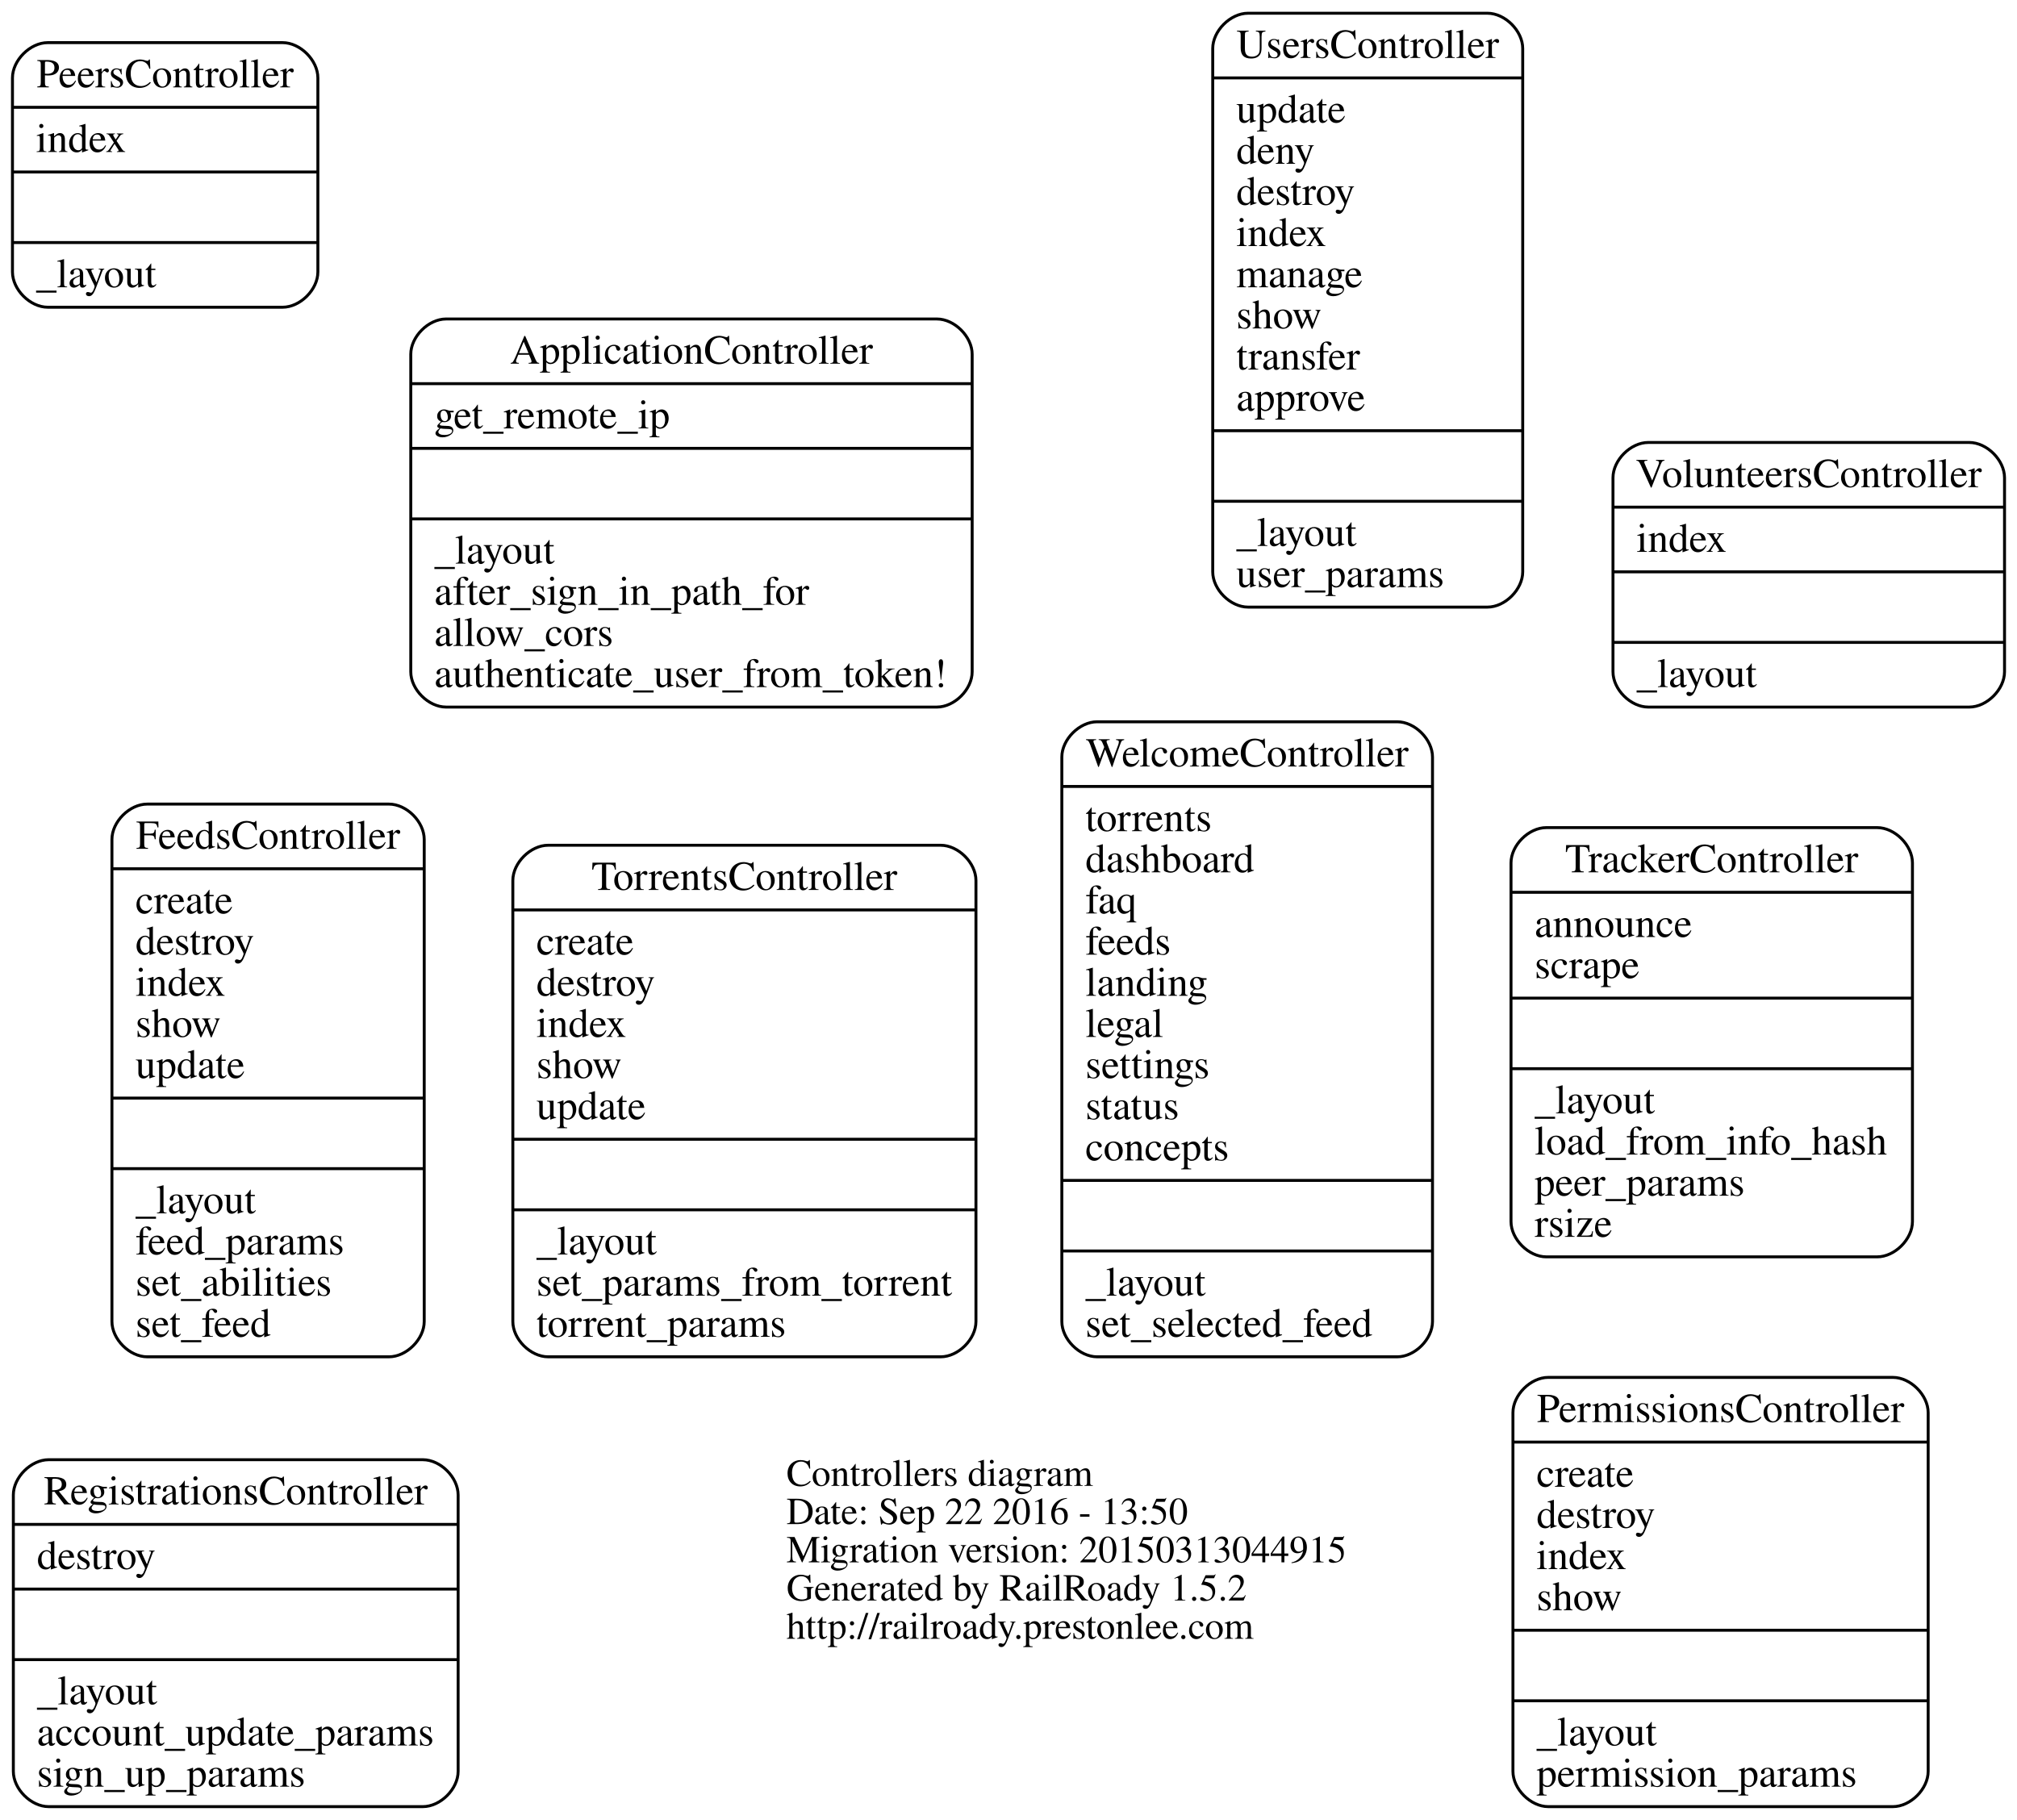
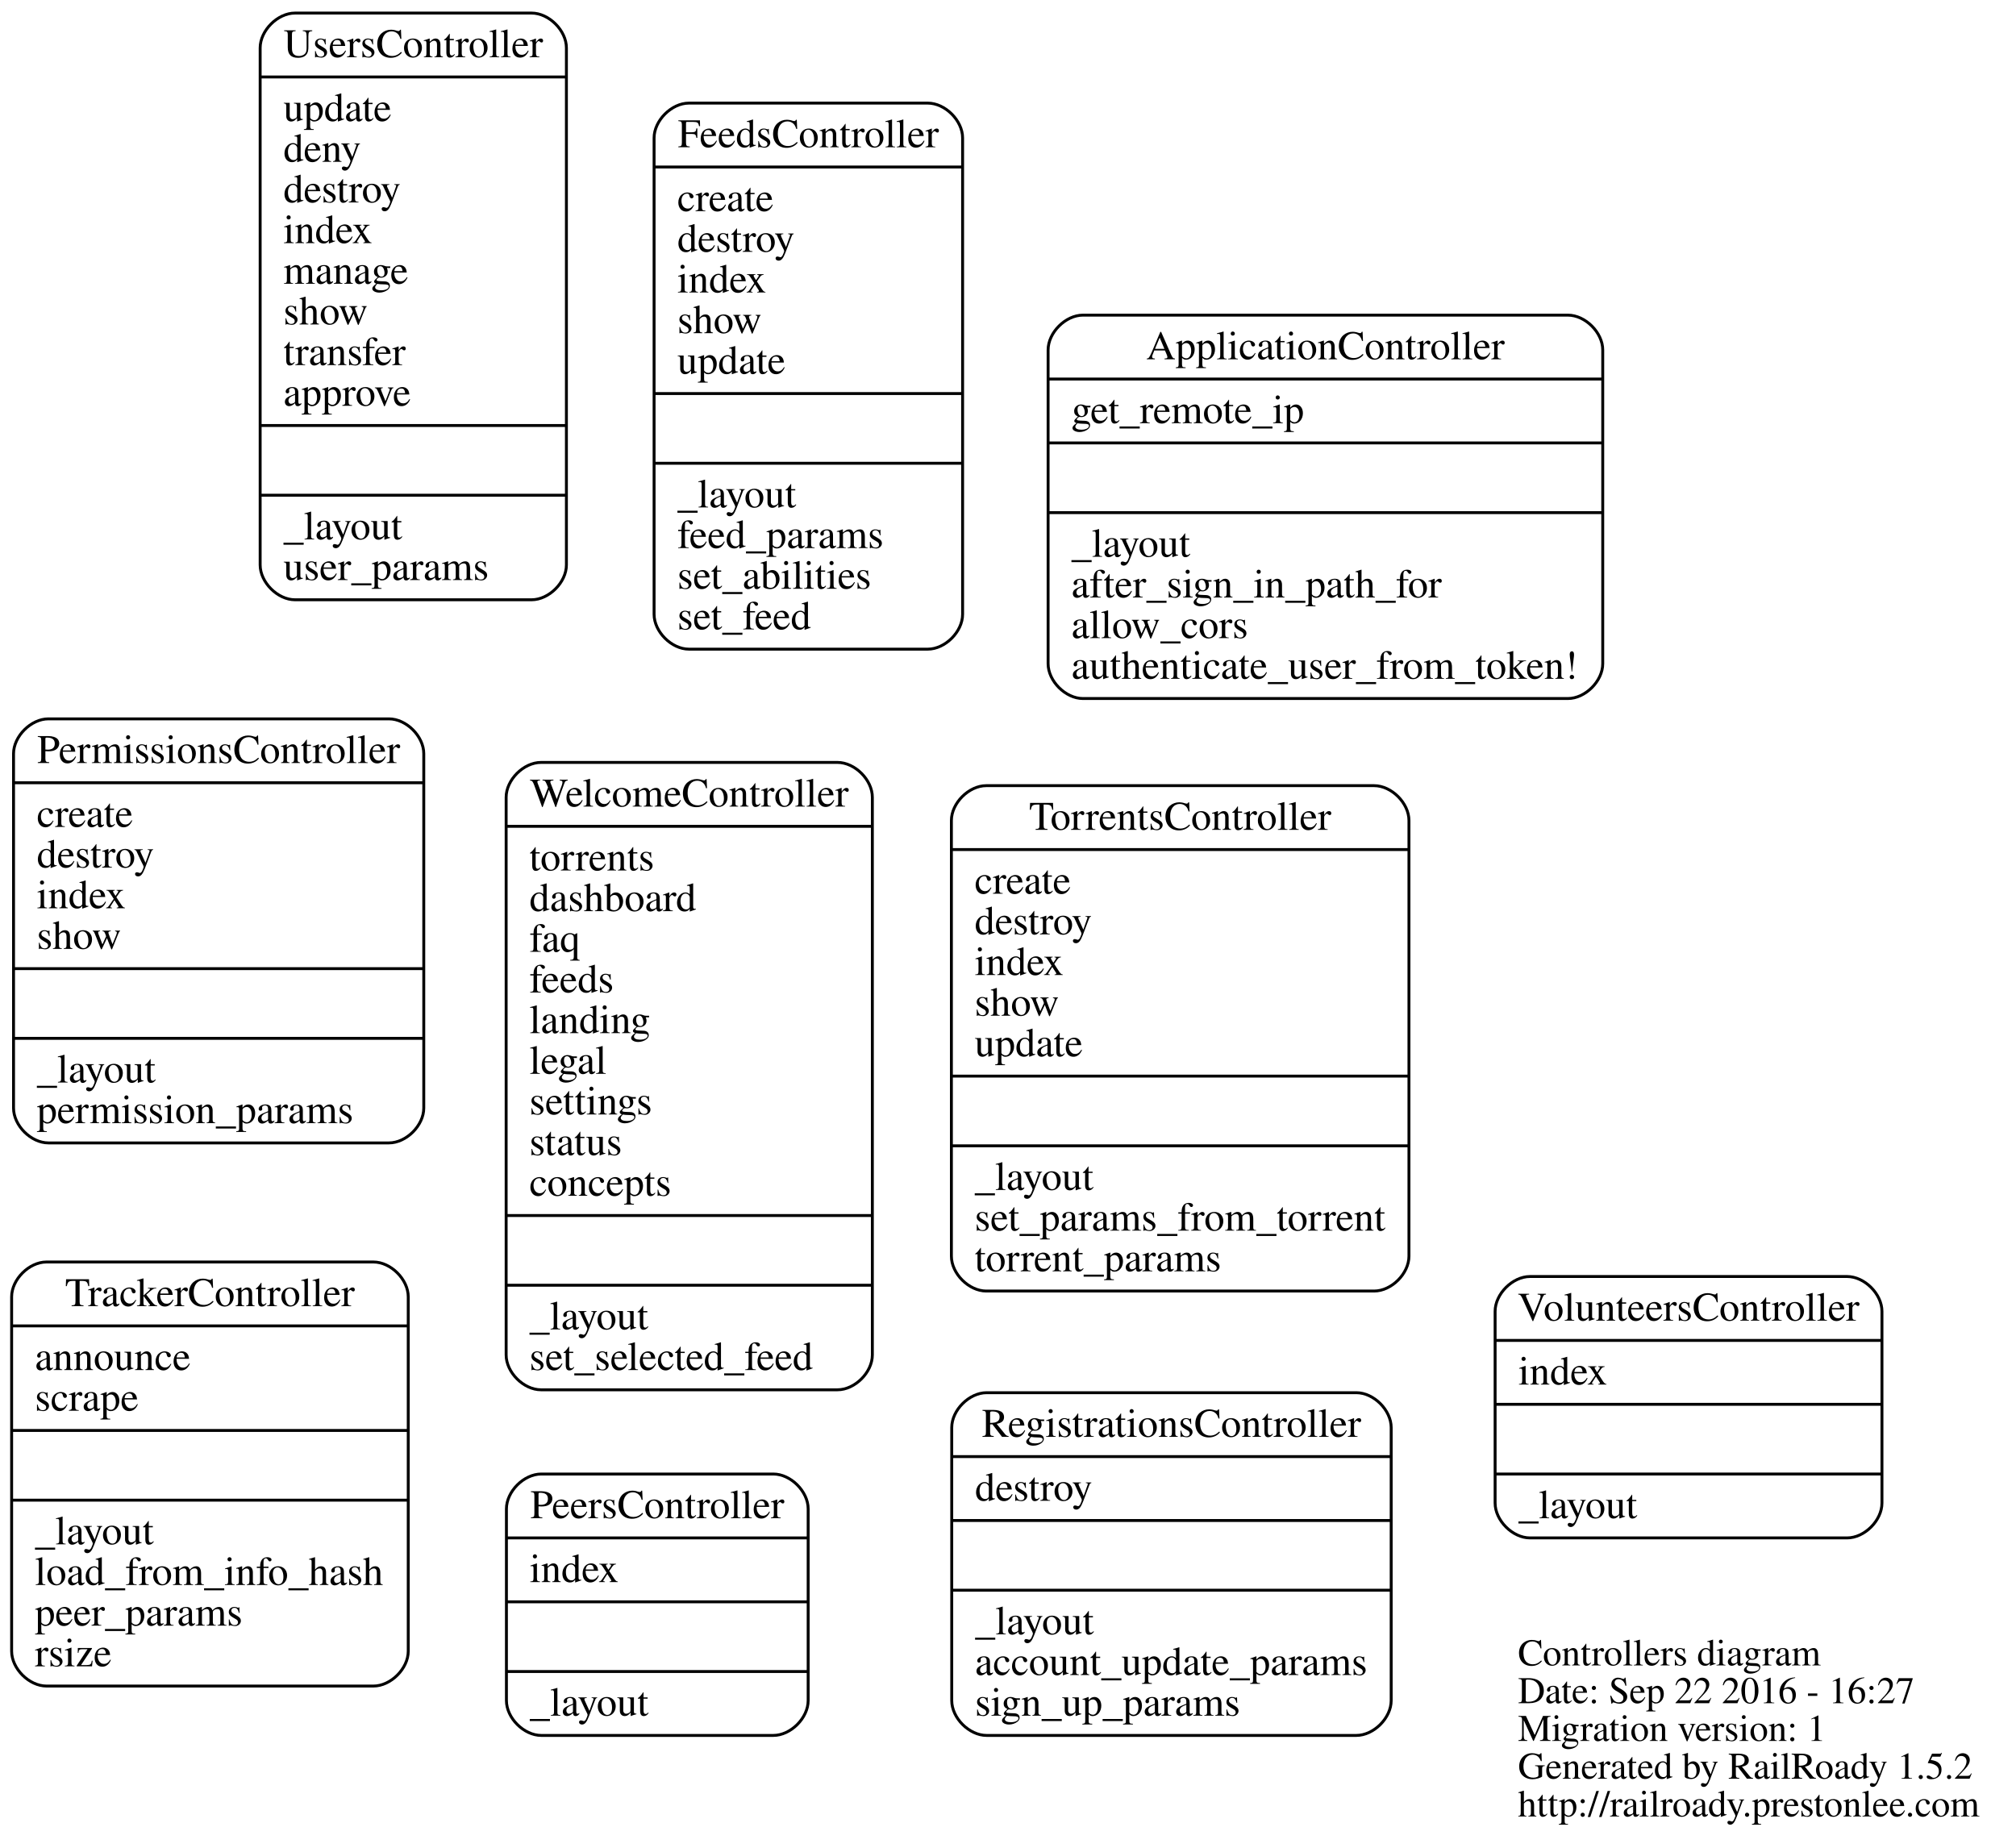
- <svg xmlns="http://www.w3.org/2000/svg" width="686pt" height="619pt" viewBox="0.00 0.00 685.52 619.00">
-   <g id="graph0" class="graph" transform="scale(1 1) rotate(0) translate(258.935 360.5)">
-     <polygon fill="none" stroke="none" points="-258.935,258.5 -258.935,-360.5 426.584,-360.5 426.584,258.5 -258.935,258.5" />
+ <svg xmlns="http://www.w3.org/2000/svg" width="694pt" height="636pt" viewBox="0.00 0.00 693.99 636.00">
+   <g id="graph0" class="graph" transform="scale(1 1) rotate(0) translate(242.266 360.5)">
+     <polygon fill="none" stroke="none" points="-242.266,275.5 -242.266,-360.5 451.72,-360.5 451.72,275.5 -242.266,275.5" />
    <g id="node1" class="node">
-       <text text-anchor="start" x="8.312" y="144.9" font-family="Times,serif" font-size="13.00">Controllers diagram</text>
-       <text text-anchor="start" x="8.312" y="157.9" font-family="Times,serif" font-size="13.00">Date: Sep 22 2016 - 13:50</text>
-       <text text-anchor="start" x="8.312" y="170.9" font-family="Times,serif" font-size="13.00">Migration version: 20150313044915</text>
-       <text text-anchor="start" x="8.312" y="183.9" font-family="Times,serif" font-size="13.00">Generated by RailRoady 1.5.2</text>
-       <text text-anchor="start" x="8.312" y="196.9" font-family="Times,serif" font-size="13.00">http://railroady.prestonlee.com</text>
+       <text text-anchor="start" x="280.28" y="212.9" font-family="Times,serif" font-size="13.00">Controllers diagram</text>
+       <text text-anchor="start" x="280.28" y="225.9" font-family="Times,serif" font-size="13.00">Date: Sep 22 2016 - 16:27</text>
+       <text text-anchor="start" x="280.28" y="238.9" font-family="Times,serif" font-size="13.00">Migration version: 1</text>
+       <text text-anchor="start" x="280.28" y="251.9" font-family="Times,serif" font-size="13.00">Generated by RailRoady 1.5.2</text>
+       <text text-anchor="start" x="280.28" y="264.9" font-family="Times,serif" font-size="13.00">http://railroady.prestonlee.com</text>
    </g>
    <g id="node2" class="node">
-       <path fill="none" stroke="black" d="M-107.466,-120C-107.466,-120 59.466,-120 59.466,-120 65.466,-120 71.466,-126 71.466,-132 71.466,-132 71.466,-240 71.466,-240 71.466,-246 65.466,-252 59.466,-252 59.466,-252 -107.466,-252 -107.466,-252 -113.466,-252 -119.466,-246 -119.466,-240 -119.466,-240 -119.466,-132 -119.466,-132 -119.466,-126 -113.466,-120 -107.466,-120" />
-       <text text-anchor="middle" x="-24" y="-236.8" font-family="Times,serif" font-size="14.00">ApplicationController</text>
-       <polyline fill="none" stroke="black" points="-119.466,-230 71.466,-230 " />
-       <text text-anchor="start" x="-111.466" y="-214.8" font-family="Times,serif" font-size="14.00">get_remote_ip</text>
-       <polyline fill="none" stroke="black" points="-119.466,-208 71.466,-208 " />
-       <polyline fill="none" stroke="black" points="-119.466,-184 71.466,-184 " />
-       <text text-anchor="start" x="-111.466" y="-168.8" font-family="Times,serif" font-size="14.00">_layout</text>
-       <text text-anchor="start" x="-111.466" y="-154.8" font-family="Times,serif" font-size="14.00">after_sign_in_path_for</text>
-       <text text-anchor="start" x="-111.466" y="-140.8" font-family="Times,serif" font-size="14.00">allow_cors</text>
-       <text text-anchor="start" x="-111.466" y="-126.8" font-family="Times,serif" font-size="14.00">authenticate_user_from_token!</text>
+       <path fill="none" stroke="black" d="M130.534,-120C130.534,-120 297.466,-120 297.466,-120 303.466,-120 309.466,-126 309.466,-132 309.466,-132 309.466,-240 309.466,-240 309.466,-246 303.466,-252 297.466,-252 297.466,-252 130.534,-252 130.534,-252 124.534,-252 118.534,-246 118.534,-240 118.534,-240 118.534,-132 118.534,-132 118.534,-126 124.534,-120 130.534,-120" />
+       <text text-anchor="middle" x="214" y="-236.8" font-family="Times,serif" font-size="14.00">ApplicationController</text>
+       <polyline fill="none" stroke="black" points="118.534,-230 309.466,-230 " />
+       <text text-anchor="start" x="126.534" y="-214.8" font-family="Times,serif" font-size="14.00">get_remote_ip</text>
+       <polyline fill="none" stroke="black" points="118.534,-208 309.466,-208 " />
+       <polyline fill="none" stroke="black" points="118.534,-184 309.466,-184 " />
+       <text text-anchor="start" x="126.534" y="-168.8" font-family="Times,serif" font-size="14.00">_layout</text>
+       <text text-anchor="start" x="126.534" y="-154.8" font-family="Times,serif" font-size="14.00">after_sign_in_path_for</text>
+       <text text-anchor="start" x="126.534" y="-140.8" font-family="Times,serif" font-size="14.00">allow_cors</text>
+       <text text-anchor="start" x="126.534" y="-126.8" font-family="Times,serif" font-size="14.00">authenticate_user_from_token!</text>
    </g>
    <g id="node3" class="node">
-       <path fill="none" stroke="black" d="M-209.104,101C-209.104,101 -126.896,101 -126.896,101 -120.896,101 -114.896,95 -114.896,89 -114.896,89 -114.896,-75 -114.896,-75 -114.896,-81 -120.896,-87 -126.896,-87 -126.896,-87 -209.104,-87 -209.104,-87 -215.104,-87 -221.104,-81 -221.104,-75 -221.104,-75 -221.104,89 -221.104,89 -221.104,95 -215.104,101 -209.104,101" />
-       <text text-anchor="middle" x="-168" y="-71.8" font-family="Times,serif" font-size="14.00">FeedsController</text>
-       <polyline fill="none" stroke="black" points="-221.104,-65 -114.896,-65 " />
-       <text text-anchor="start" x="-213.104" y="-49.8" font-family="Times,serif" font-size="14.00">create</text>
-       <text text-anchor="start" x="-213.104" y="-35.8" font-family="Times,serif" font-size="14.00">destroy</text>
-       <text text-anchor="start" x="-213.104" y="-21.8" font-family="Times,serif" font-size="14.00">index</text>
-       <text text-anchor="start" x="-213.104" y="-7.8" font-family="Times,serif" font-size="14.00">show</text>
-       <text text-anchor="start" x="-213.104" y="6.2" font-family="Times,serif" font-size="14.00">update</text>
-       <polyline fill="none" stroke="black" points="-221.104,13 -114.896,13 " />
-       <polyline fill="none" stroke="black" points="-221.104,37 -114.896,37 " />
-       <text text-anchor="start" x="-213.104" y="52.2" font-family="Times,serif" font-size="14.00">_layout</text>
-       <text text-anchor="start" x="-213.104" y="66.2" font-family="Times,serif" font-size="14.00">feed_params</text>
-       <text text-anchor="start" x="-213.104" y="80.2" font-family="Times,serif" font-size="14.00">set_abilities</text>
-       <text text-anchor="start" x="-213.104" y="94.2" font-family="Times,serif" font-size="14.00">set_feed</text>
+       <path fill="none" stroke="black" d="M-5.104,-137C-5.104,-137 77.103,-137 77.103,-137 83.103,-137 89.103,-143 89.103,-149 89.103,-149 89.103,-313 89.103,-313 89.103,-319 83.103,-325 77.103,-325 77.103,-325 -5.104,-325 -5.104,-325 -11.104,-325 -17.104,-319 -17.104,-313 -17.104,-313 -17.104,-149 -17.104,-149 -17.104,-143 -11.104,-137 -5.104,-137" />
+       <text text-anchor="middle" x="36" y="-309.8" font-family="Times,serif" font-size="14.00">FeedsController</text>
+       <polyline fill="none" stroke="black" points="-17.104,-303 89.103,-303 " />
+       <text text-anchor="start" x="-9.104" y="-287.8" font-family="Times,serif" font-size="14.00">create</text>
+       <text text-anchor="start" x="-9.104" y="-273.8" font-family="Times,serif" font-size="14.00">destroy</text>
+       <text text-anchor="start" x="-9.104" y="-259.8" font-family="Times,serif" font-size="14.00">index</text>
+       <text text-anchor="start" x="-9.104" y="-245.8" font-family="Times,serif" font-size="14.00">show</text>
+       <text text-anchor="start" x="-9.104" y="-231.8" font-family="Times,serif" font-size="14.00">update</text>
+       <polyline fill="none" stroke="black" points="-17.104,-225 89.103,-225 " />
+       <polyline fill="none" stroke="black" points="-17.104,-201 89.103,-201 " />
+       <text text-anchor="start" x="-9.104" y="-185.8" font-family="Times,serif" font-size="14.00">_layout</text>
+       <text text-anchor="start" x="-9.104" y="-171.8" font-family="Times,serif" font-size="14.00">feed_params</text>
+       <text text-anchor="start" x="-9.104" y="-157.8" font-family="Times,serif" font-size="14.00">set_abilities</text>
+       <text text-anchor="start" x="-9.104" y="-143.8" font-family="Times,serif" font-size="14.00">set_feed</text>
    </g>
    <g id="node4" class="node">
-       <path fill="none" stroke="black" d="M-242.935,-256C-242.935,-256 -163.065,-256 -163.065,-256 -157.065,-256 -151.065,-262 -151.065,-268 -151.065,-268 -151.065,-334 -151.065,-334 -151.065,-340 -157.065,-346 -163.065,-346 -163.065,-346 -242.935,-346 -242.935,-346 -248.935,-346 -254.935,-340 -254.935,-334 -254.935,-334 -254.935,-268 -254.935,-268 -254.935,-262 -248.935,-256 -242.935,-256" />
-       <text text-anchor="middle" x="-203" y="-330.8" font-family="Times,serif" font-size="14.00">PeersController</text>
-       <polyline fill="none" stroke="black" points="-254.935,-324 -151.065,-324 " />
-       <text text-anchor="start" x="-246.935" y="-308.8" font-family="Times,serif" font-size="14.00">index</text>
-       <polyline fill="none" stroke="black" points="-254.935,-302 -151.065,-302 " />
-       <polyline fill="none" stroke="black" points="-254.935,-278 -151.065,-278 " />
-       <text text-anchor="start" x="-246.935" y="-262.8" font-family="Times,serif" font-size="14.00">_layout</text>
+       <path fill="none" stroke="black" d="M-55.935,237C-55.935,237 23.935,237 23.935,237 29.935,237 35.935,231 35.935,225 35.935,225 35.935,159 35.935,159 35.935,153 29.935,147 23.935,147 23.935,147 -55.935,147 -55.935,147 -61.935,147 -67.935,153 -67.935,159 -67.935,159 -67.935,225 -67.935,225 -67.935,231 -61.935,237 -55.935,237" />
+       <text text-anchor="middle" x="-16" y="162.2" font-family="Times,serif" font-size="14.00">PeersController</text>
+       <polyline fill="none" stroke="black" points="-67.935,169 35.935,169 " />
+       <text text-anchor="start" x="-59.935" y="184.2" font-family="Times,serif" font-size="14.00">index</text>
+       <polyline fill="none" stroke="black" points="-67.935,191 35.935,191 " />
+       <polyline fill="none" stroke="black" points="-67.935,215 35.935,215 " />
+       <text text-anchor="start" x="-59.935" y="230.2" font-family="Times,serif" font-size="14.00">_layout</text>
    </g>
    <g id="node5" class="node">
-       <path fill="none" stroke="black" d="M267.39,254C267.39,254 384.61,254 384.61,254 390.61,254 396.61,248 396.61,242 396.61,242 396.61,120 396.61,120 396.61,114 390.61,108 384.61,108 384.61,108 267.39,108 267.39,108 261.39,108 255.39,114 255.39,120 255.39,120 255.39,242 255.39,242 255.39,248 261.39,254 267.39,254" />
-       <text text-anchor="middle" x="326" y="123.2" font-family="Times,serif" font-size="14.00">PermissionsController</text>
-       <polyline fill="none" stroke="black" points="255.39,130 396.61,130 " />
-       <text text-anchor="start" x="263.39" y="145.2" font-family="Times,serif" font-size="14.00">create</text>
-       <text text-anchor="start" x="263.39" y="159.2" font-family="Times,serif" font-size="14.00">destroy</text>
-       <text text-anchor="start" x="263.39" y="173.2" font-family="Times,serif" font-size="14.00">index</text>
-       <text text-anchor="start" x="263.39" y="187.2" font-family="Times,serif" font-size="14.00">show</text>
-       <polyline fill="none" stroke="black" points="255.39,194 396.61,194 " />
-       <polyline fill="none" stroke="black" points="255.39,218 396.61,218 " />
-       <text text-anchor="start" x="263.39" y="233.2" font-family="Times,serif" font-size="14.00">_layout</text>
-       <text text-anchor="start" x="263.39" y="247.2" font-family="Times,serif" font-size="14.00">permission_params</text>
+       <path fill="none" stroke="black" d="M-225.61,33C-225.61,33 -108.39,33 -108.39,33 -102.39,33 -96.39,27 -96.39,21 -96.39,21 -96.39,-101 -96.39,-101 -96.39,-107 -102.39,-113 -108.39,-113 -108.39,-113 -225.61,-113 -225.61,-113 -231.61,-113 -237.61,-107 -237.61,-101 -237.61,-101 -237.61,21 -237.61,21 -237.61,27 -231.61,33 -225.61,33" />
+       <text text-anchor="middle" x="-167" y="-97.8" font-family="Times,serif" font-size="14.00">PermissionsController</text>
+       <polyline fill="none" stroke="black" points="-237.61,-91 -96.39,-91 " />
+       <text text-anchor="start" x="-229.61" y="-75.8" font-family="Times,serif" font-size="14.00">create</text>
+       <text text-anchor="start" x="-229.61" y="-61.8" font-family="Times,serif" font-size="14.00">destroy</text>
+       <text text-anchor="start" x="-229.61" y="-47.8" font-family="Times,serif" font-size="14.00">index</text>
+       <text text-anchor="start" x="-229.61" y="-33.8" font-family="Times,serif" font-size="14.00">show</text>
+       <polyline fill="none" stroke="black" points="-237.61,-27 -96.39,-27 " />
+       <polyline fill="none" stroke="black" points="-237.61,-3 -96.39,-3 " />
+       <text text-anchor="start" x="-229.61" y="12.2" font-family="Times,serif" font-size="14.00">_layout</text>
+       <text text-anchor="start" x="-229.61" y="26.2" font-family="Times,serif" font-size="14.00">permission_params</text>
    </g>
    <g id="node6" class="node">
-       <path fill="none" stroke="black" d="M-242.638,254C-242.638,254 -115.362,254 -115.362,254 -109.362,254 -103.362,248 -103.362,242 -103.362,242 -103.362,148 -103.362,148 -103.362,142 -109.362,136 -115.362,136 -115.362,136 -242.638,136 -242.638,136 -248.638,136 -254.638,142 -254.638,148 -254.638,148 -254.638,242 -254.638,242 -254.638,248 -248.638,254 -242.638,254" />
-       <text text-anchor="middle" x="-179" y="151.2" font-family="Times,serif" font-size="14.00">RegistrationsController</text>
-       <polyline fill="none" stroke="black" points="-254.638,158 -103.362,158 " />
-       <text text-anchor="start" x="-246.638" y="173.2" font-family="Times,serif" font-size="14.00">destroy</text>
-       <polyline fill="none" stroke="black" points="-254.638,180 -103.362,180 " />
-       <polyline fill="none" stroke="black" points="-254.638,204 -103.362,204 " />
-       <text text-anchor="start" x="-246.638" y="219.2" font-family="Times,serif" font-size="14.00">_layout</text>
-       <text text-anchor="start" x="-246.638" y="233.2" font-family="Times,serif" font-size="14.00">account_update_params</text>
-       <text text-anchor="start" x="-246.638" y="247.2" font-family="Times,serif" font-size="14.00">sign_up_params</text>
+       <path fill="none" stroke="black" d="M97.362,237C97.362,237 224.638,237 224.638,237 230.638,237 236.638,231 236.638,225 236.638,225 236.638,131 236.638,131 236.638,125 230.638,119 224.638,119 224.638,119 97.362,119 97.362,119 91.362,119 85.362,125 85.362,131 85.362,131 85.362,225 85.362,225 85.362,231 91.362,237 97.362,237" />
+       <text text-anchor="middle" x="161" y="134.2" font-family="Times,serif" font-size="14.00">RegistrationsController</text>
+       <polyline fill="none" stroke="black" points="85.362,141 236.638,141 " />
+       <text text-anchor="start" x="93.362" y="156.2" font-family="Times,serif" font-size="14.00">destroy</text>
+       <polyline fill="none" stroke="black" points="85.362,163 236.638,163 " />
+       <polyline fill="none" stroke="black" points="85.362,187 236.638,187 " />
+       <text text-anchor="start" x="93.362" y="202.2" font-family="Times,serif" font-size="14.00">_layout</text>
+       <text text-anchor="start" x="93.362" y="216.2" font-family="Times,serif" font-size="14.00">account_update_params</text>
+       <text text-anchor="start" x="93.362" y="230.2" font-family="Times,serif" font-size="14.00">sign_up_params</text>
    </g>
    <g id="node7" class="node">
-       <path fill="none" stroke="black" d="M-72.755,101C-72.755,101 60.755,101 60.755,101 66.755,101 72.755,95 72.755,89 72.755,89 72.755,-61 72.755,-61 72.755,-67 66.755,-73 60.755,-73 60.755,-73 -72.755,-73 -72.755,-73 -78.755,-73 -84.755,-67 -84.755,-61 -84.755,-61 -84.755,89 -84.755,89 -84.755,95 -78.755,101 -72.755,101" />
-       <text text-anchor="middle" x="-6" y="-57.8" font-family="Times,serif" font-size="14.00">TorrentsController</text>
-       <polyline fill="none" stroke="black" points="-84.755,-51 72.755,-51 " />
-       <text text-anchor="start" x="-76.755" y="-35.8" font-family="Times,serif" font-size="14.00">create</text>
-       <text text-anchor="start" x="-76.755" y="-21.8" font-family="Times,serif" font-size="14.00">destroy</text>
-       <text text-anchor="start" x="-76.755" y="-7.8" font-family="Times,serif" font-size="14.00">index</text>
-       <text text-anchor="start" x="-76.755" y="6.2" font-family="Times,serif" font-size="14.00">show</text>
-       <text text-anchor="start" x="-76.755" y="20.2" font-family="Times,serif" font-size="14.00">update</text>
-       <polyline fill="none" stroke="black" points="-84.755,27 72.755,27 " />
-       <polyline fill="none" stroke="black" points="-84.755,51 72.755,51 " />
-       <text text-anchor="start" x="-76.755" y="66.2" font-family="Times,serif" font-size="14.00">_layout</text>
-       <text text-anchor="start" x="-76.755" y="80.2" font-family="Times,serif" font-size="14.00">set_params_from_torrent</text>
-       <text text-anchor="start" x="-76.755" y="94.2" font-family="Times,serif" font-size="14.00">torrent_params</text>
+       <path fill="none" stroke="black" d="M97.245,84C97.245,84 230.755,84 230.755,84 236.755,84 242.755,78 242.755,72 242.755,72 242.755,-78 242.755,-78 242.755,-84 236.755,-90 230.755,-90 230.755,-90 97.245,-90 97.245,-90 91.245,-90 85.245,-84 85.245,-78 85.245,-78 85.245,72 85.245,72 85.245,78 91.245,84 97.245,84" />
+       <text text-anchor="middle" x="164" y="-74.8" font-family="Times,serif" font-size="14.00">TorrentsController</text>
+       <polyline fill="none" stroke="black" points="85.245,-68 242.755,-68 " />
+       <text text-anchor="start" x="93.245" y="-52.8" font-family="Times,serif" font-size="14.00">create</text>
+       <text text-anchor="start" x="93.245" y="-38.8" font-family="Times,serif" font-size="14.00">destroy</text>
+       <text text-anchor="start" x="93.245" y="-24.8" font-family="Times,serif" font-size="14.00">index</text>
+       <text text-anchor="start" x="93.245" y="-10.8" font-family="Times,serif" font-size="14.00">show</text>
+       <text text-anchor="start" x="93.245" y="3.2" font-family="Times,serif" font-size="14.00">update</text>
+       <polyline fill="none" stroke="black" points="85.245,10 242.755,10 " />
+       <polyline fill="none" stroke="black" points="85.245,34 242.755,34 " />
+       <text text-anchor="start" x="93.245" y="49.2" font-family="Times,serif" font-size="14.00">_layout</text>
+       <text text-anchor="start" x="93.245" y="63.2" font-family="Times,serif" font-size="14.00">set_params_from_torrent</text>
+       <text text-anchor="start" x="93.245" y="77.2" font-family="Times,serif" font-size="14.00">torrent_params</text>
    </g>
    <g id="node8" class="node">
-       <path fill="none" stroke="black" d="M266.734,67C266.734,67 379.266,67 379.266,67 385.266,67 391.266,61 391.266,55 391.266,55 391.266,-67 391.266,-67 391.266,-73 385.266,-79 379.266,-79 379.266,-79 266.734,-79 266.734,-79 260.734,-79 254.734,-73 254.734,-67 254.734,-67 254.734,55 254.734,55 254.734,61 260.734,67 266.734,67" />
-       <text text-anchor="middle" x="323" y="-63.8" font-family="Times,serif" font-size="14.00">TrackerController</text>
-       <polyline fill="none" stroke="black" points="254.734,-57 391.266,-57 " />
-       <text text-anchor="start" x="262.734" y="-41.8" font-family="Times,serif" font-size="14.00">announce</text>
-       <text text-anchor="start" x="262.734" y="-27.8" font-family="Times,serif" font-size="14.00">scrape</text>
-       <polyline fill="none" stroke="black" points="254.734,-21 391.266,-21 " />
-       <polyline fill="none" stroke="black" points="254.734,3 391.266,3 " />
-       <text text-anchor="start" x="262.734" y="18.2" font-family="Times,serif" font-size="14.00">_layout</text>
-       <text text-anchor="start" x="262.734" y="32.2" font-family="Times,serif" font-size="14.00">load_from_info_hash</text>
-       <text text-anchor="start" x="262.734" y="46.2" font-family="Times,serif" font-size="14.00">peer_params</text>
-       <text text-anchor="start" x="262.734" y="60.2" font-family="Times,serif" font-size="14.00">rsize</text>
+       <path fill="none" stroke="black" d="M-226.266,220C-226.266,220 -113.734,220 -113.734,220 -107.734,220 -101.734,214 -101.734,208 -101.734,208 -101.734,86 -101.734,86 -101.734,80 -107.734,74 -113.734,74 -113.734,74 -226.266,74 -226.266,74 -232.266,74 -238.266,80 -238.266,86 -238.266,86 -238.266,208 -238.266,208 -238.266,214 -232.266,220 -226.266,220" />
+       <text text-anchor="middle" x="-170" y="89.2" font-family="Times,serif" font-size="14.00">TrackerController</text>
+       <polyline fill="none" stroke="black" points="-238.266,96 -101.734,96 " />
+       <text text-anchor="start" x="-230.266" y="111.2" font-family="Times,serif" font-size="14.00">announce</text>
+       <text text-anchor="start" x="-230.266" y="125.2" font-family="Times,serif" font-size="14.00">scrape</text>
+       <polyline fill="none" stroke="black" points="-238.266,132 -101.734,132 " />
+       <polyline fill="none" stroke="black" points="-238.266,156 -101.734,156 " />
+       <text text-anchor="start" x="-230.266" y="171.2" font-family="Times,serif" font-size="14.00">_layout</text>
+       <text text-anchor="start" x="-230.266" y="185.2" font-family="Times,serif" font-size="14.00">load_from_info_hash</text>
+       <text text-anchor="start" x="-230.266" y="199.2" font-family="Times,serif" font-size="14.00">peer_params</text>
+       <text text-anchor="start" x="-230.266" y="213.2" font-family="Times,serif" font-size="14.00">rsize</text>
    </g>
    <g id="node9" class="node">
-       <path fill="none" stroke="black" d="M165.286,-154C165.286,-154 246.714,-154 246.714,-154 252.714,-154 258.714,-160 258.714,-166 258.714,-166 258.714,-344 258.714,-344 258.714,-350 252.714,-356 246.714,-356 246.714,-356 165.286,-356 165.286,-356 159.286,-356 153.286,-350 153.286,-344 153.286,-344 153.286,-166 153.286,-166 153.286,-160 159.286,-154 165.286,-154" />
-       <text text-anchor="middle" x="206" y="-340.8" font-family="Times,serif" font-size="14.00">UsersController</text>
-       <polyline fill="none" stroke="black" points="153.286,-334 258.714,-334 " />
-       <text text-anchor="start" x="161.286" y="-318.8" font-family="Times,serif" font-size="14.00">update</text>
-       <text text-anchor="start" x="161.286" y="-304.8" font-family="Times,serif" font-size="14.00">deny</text>
-       <text text-anchor="start" x="161.286" y="-290.8" font-family="Times,serif" font-size="14.00">destroy</text>
-       <text text-anchor="start" x="161.286" y="-276.8" font-family="Times,serif" font-size="14.00">index</text>
-       <text text-anchor="start" x="161.286" y="-262.8" font-family="Times,serif" font-size="14.00">manage</text>
-       <text text-anchor="start" x="161.286" y="-248.8" font-family="Times,serif" font-size="14.00">show</text>
-       <text text-anchor="start" x="161.286" y="-234.8" font-family="Times,serif" font-size="14.00">transfer</text>
-       <text text-anchor="start" x="161.286" y="-220.8" font-family="Times,serif" font-size="14.00">approve</text>
-       <polyline fill="none" stroke="black" points="153.286,-214 258.714,-214 " />
-       <polyline fill="none" stroke="black" points="153.286,-190 258.714,-190 " />
-       <text text-anchor="start" x="161.286" y="-174.8" font-family="Times,serif" font-size="14.00">_layout</text>
-       <text text-anchor="start" x="161.286" y="-160.8" font-family="Times,serif" font-size="14.00">user_params</text>
+       <path fill="none" stroke="black" d="M-140.714,-154C-140.714,-154 -59.286,-154 -59.286,-154 -53.286,-154 -47.286,-160 -47.286,-166 -47.286,-166 -47.286,-344 -47.286,-344 -47.286,-350 -53.286,-356 -59.286,-356 -59.286,-356 -140.714,-356 -140.714,-356 -146.714,-356 -152.714,-350 -152.714,-344 -152.714,-344 -152.714,-166 -152.714,-166 -152.714,-160 -146.714,-154 -140.714,-154" />
+       <text text-anchor="middle" x="-100" y="-340.8" font-family="Times,serif" font-size="14.00">UsersController</text>
+       <polyline fill="none" stroke="black" points="-152.714,-334 -47.286,-334 " />
+       <text text-anchor="start" x="-144.714" y="-318.8" font-family="Times,serif" font-size="14.00">update</text>
+       <text text-anchor="start" x="-144.714" y="-304.8" font-family="Times,serif" font-size="14.00">deny</text>
+       <text text-anchor="start" x="-144.714" y="-290.8" font-family="Times,serif" font-size="14.00">destroy</text>
+       <text text-anchor="start" x="-144.714" y="-276.8" font-family="Times,serif" font-size="14.00">index</text>
+       <text text-anchor="start" x="-144.714" y="-262.8" font-family="Times,serif" font-size="14.00">manage</text>
+       <text text-anchor="start" x="-144.714" y="-248.8" font-family="Times,serif" font-size="14.00">show</text>
+       <text text-anchor="start" x="-144.714" y="-234.8" font-family="Times,serif" font-size="14.00">transfer</text>
+       <text text-anchor="start" x="-144.714" y="-220.8" font-family="Times,serif" font-size="14.00">approve</text>
+       <polyline fill="none" stroke="black" points="-152.714,-214 -47.286,-214 " />
+       <polyline fill="none" stroke="black" points="-152.714,-190 -47.286,-190 " />
+       <text text-anchor="start" x="-144.714" y="-174.8" font-family="Times,serif" font-size="14.00">_layout</text>
+       <text text-anchor="start" x="-144.714" y="-160.8" font-family="Times,serif" font-size="14.00">user_params</text>
    </g>
    <g id="node10" class="node">
-       <path fill="none" stroke="black" d="M301.416,-120C301.416,-120 410.584,-120 410.584,-120 416.584,-120 422.584,-126 422.584,-132 422.584,-132 422.584,-198 422.584,-198 422.584,-204 416.584,-210 410.584,-210 410.584,-210 301.416,-210 301.416,-210 295.416,-210 289.416,-204 289.416,-198 289.416,-198 289.416,-132 289.416,-132 289.416,-126 295.416,-120 301.416,-120" />
-       <text text-anchor="middle" x="356" y="-194.8" font-family="Times,serif" font-size="14.00">VolunteersController</text>
-       <polyline fill="none" stroke="black" points="289.416,-188 422.584,-188 " />
-       <text text-anchor="start" x="297.416" y="-172.8" font-family="Times,serif" font-size="14.00">index</text>
-       <polyline fill="none" stroke="black" points="289.416,-166 422.584,-166 " />
-       <polyline fill="none" stroke="black" points="289.416,-142 422.584,-142 " />
-       <text text-anchor="start" x="297.416" y="-126.8" font-family="Times,serif" font-size="14.00">_layout</text>
+       <path fill="none" stroke="black" d="M284.416,169C284.416,169 393.584,169 393.584,169 399.584,169 405.584,163 405.584,157 405.584,157 405.584,91 405.584,91 405.584,85 399.584,79 393.584,79 393.584,79 284.416,79 284.416,79 278.416,79 272.416,85 272.416,91 272.416,91 272.416,157 272.416,157 272.416,163 278.416,169 284.416,169" />
+       <text text-anchor="middle" x="339" y="94.2" font-family="Times,serif" font-size="14.00">VolunteersController</text>
+       <polyline fill="none" stroke="black" points="272.416,101 405.584,101 " />
+       <text text-anchor="start" x="280.416" y="116.2" font-family="Times,serif" font-size="14.00">index</text>
+       <polyline fill="none" stroke="black" points="272.416,123 405.584,123 " />
+       <polyline fill="none" stroke="black" points="272.416,147 405.584,147 " />
+       <text text-anchor="start" x="280.416" y="162.2" font-family="Times,serif" font-size="14.00">_layout</text>
    </g>
    <g id="node11" class="node">
-       <path fill="none" stroke="black" d="M113.967,101C113.967,101 216.033,101 216.033,101 222.033,101 228.033,95 228.033,89 228.033,89 228.033,-103 228.033,-103 228.033,-109 222.033,-115 216.033,-115 216.033,-115 113.967,-115 113.967,-115 107.967,-115 101.967,-109 101.967,-103 101.967,-103 101.967,89 101.967,89 101.967,95 107.967,101 113.967,101" />
-       <text text-anchor="middle" x="165" y="-99.8" font-family="Times,serif" font-size="14.00">WelcomeController</text>
-       <polyline fill="none" stroke="black" points="101.967,-93 228.033,-93 " />
-       <text text-anchor="start" x="109.967" y="-77.8" font-family="Times,serif" font-size="14.00">torrents</text>
-       <text text-anchor="start" x="109.967" y="-63.8" font-family="Times,serif" font-size="14.00">dashboard</text>
-       <text text-anchor="start" x="109.967" y="-49.8" font-family="Times,serif" font-size="14.00">faq</text>
-       <text text-anchor="start" x="109.967" y="-35.8" font-family="Times,serif" font-size="14.00">feeds</text>
-       <text text-anchor="start" x="109.967" y="-21.8" font-family="Times,serif" font-size="14.00">landing</text>
-       <text text-anchor="start" x="109.967" y="-7.8" font-family="Times,serif" font-size="14.00">legal</text>
-       <text text-anchor="start" x="109.967" y="6.2" font-family="Times,serif" font-size="14.00">settings</text>
-       <text text-anchor="start" x="109.967" y="20.2" font-family="Times,serif" font-size="14.00">status</text>
-       <text text-anchor="start" x="109.967" y="34.2" font-family="Times,serif" font-size="14.00">concepts</text>
-       <polyline fill="none" stroke="black" points="101.967,41 228.033,41 " />
-       <polyline fill="none" stroke="black" points="101.967,65 228.033,65 " />
-       <text text-anchor="start" x="109.967" y="80.2" font-family="Times,serif" font-size="14.00">_layout</text>
-       <text text-anchor="start" x="109.967" y="94.2" font-family="Times,serif" font-size="14.00">set_selected_feed</text>
+       <path fill="none" stroke="black" d="M-56.033,118C-56.033,118 46.033,118 46.033,118 52.033,118 58.033,112 58.033,106 58.033,106 58.033,-86 58.033,-86 58.033,-92 52.033,-98 46.033,-98 46.033,-98 -56.033,-98 -56.033,-98 -62.033,-98 -68.033,-92 -68.033,-86 -68.033,-86 -68.033,106 -68.033,106 -68.033,112 -62.033,118 -56.033,118" />
+       <text text-anchor="middle" x="-5" y="-82.8" font-family="Times,serif" font-size="14.00">WelcomeController</text>
+       <polyline fill="none" stroke="black" points="-68.033,-76 58.033,-76 " />
+       <text text-anchor="start" x="-60.033" y="-60.8" font-family="Times,serif" font-size="14.00">torrents</text>
+       <text text-anchor="start" x="-60.033" y="-46.8" font-family="Times,serif" font-size="14.00">dashboard</text>
+       <text text-anchor="start" x="-60.033" y="-32.8" font-family="Times,serif" font-size="14.00">faq</text>
+       <text text-anchor="start" x="-60.033" y="-18.8" font-family="Times,serif" font-size="14.00">feeds</text>
+       <text text-anchor="start" x="-60.033" y="-4.8" font-family="Times,serif" font-size="14.00">landing</text>
+       <text text-anchor="start" x="-60.033" y="9.2" font-family="Times,serif" font-size="14.00">legal</text>
+       <text text-anchor="start" x="-60.033" y="23.2" font-family="Times,serif" font-size="14.00">settings</text>
+       <text text-anchor="start" x="-60.033" y="37.2" font-family="Times,serif" font-size="14.00">status</text>
+       <text text-anchor="start" x="-60.033" y="51.2" font-family="Times,serif" font-size="14.00">concepts</text>
+       <polyline fill="none" stroke="black" points="-68.033,58 58.033,58 " />
+       <polyline fill="none" stroke="black" points="-68.033,82 58.033,82 " />
+       <text text-anchor="start" x="-60.033" y="97.2" font-family="Times,serif" font-size="14.00">_layout</text>
+       <text text-anchor="start" x="-60.033" y="111.2" font-family="Times,serif" font-size="14.00">set_selected_feed</text>
    </g>
  </g>
</svg>
